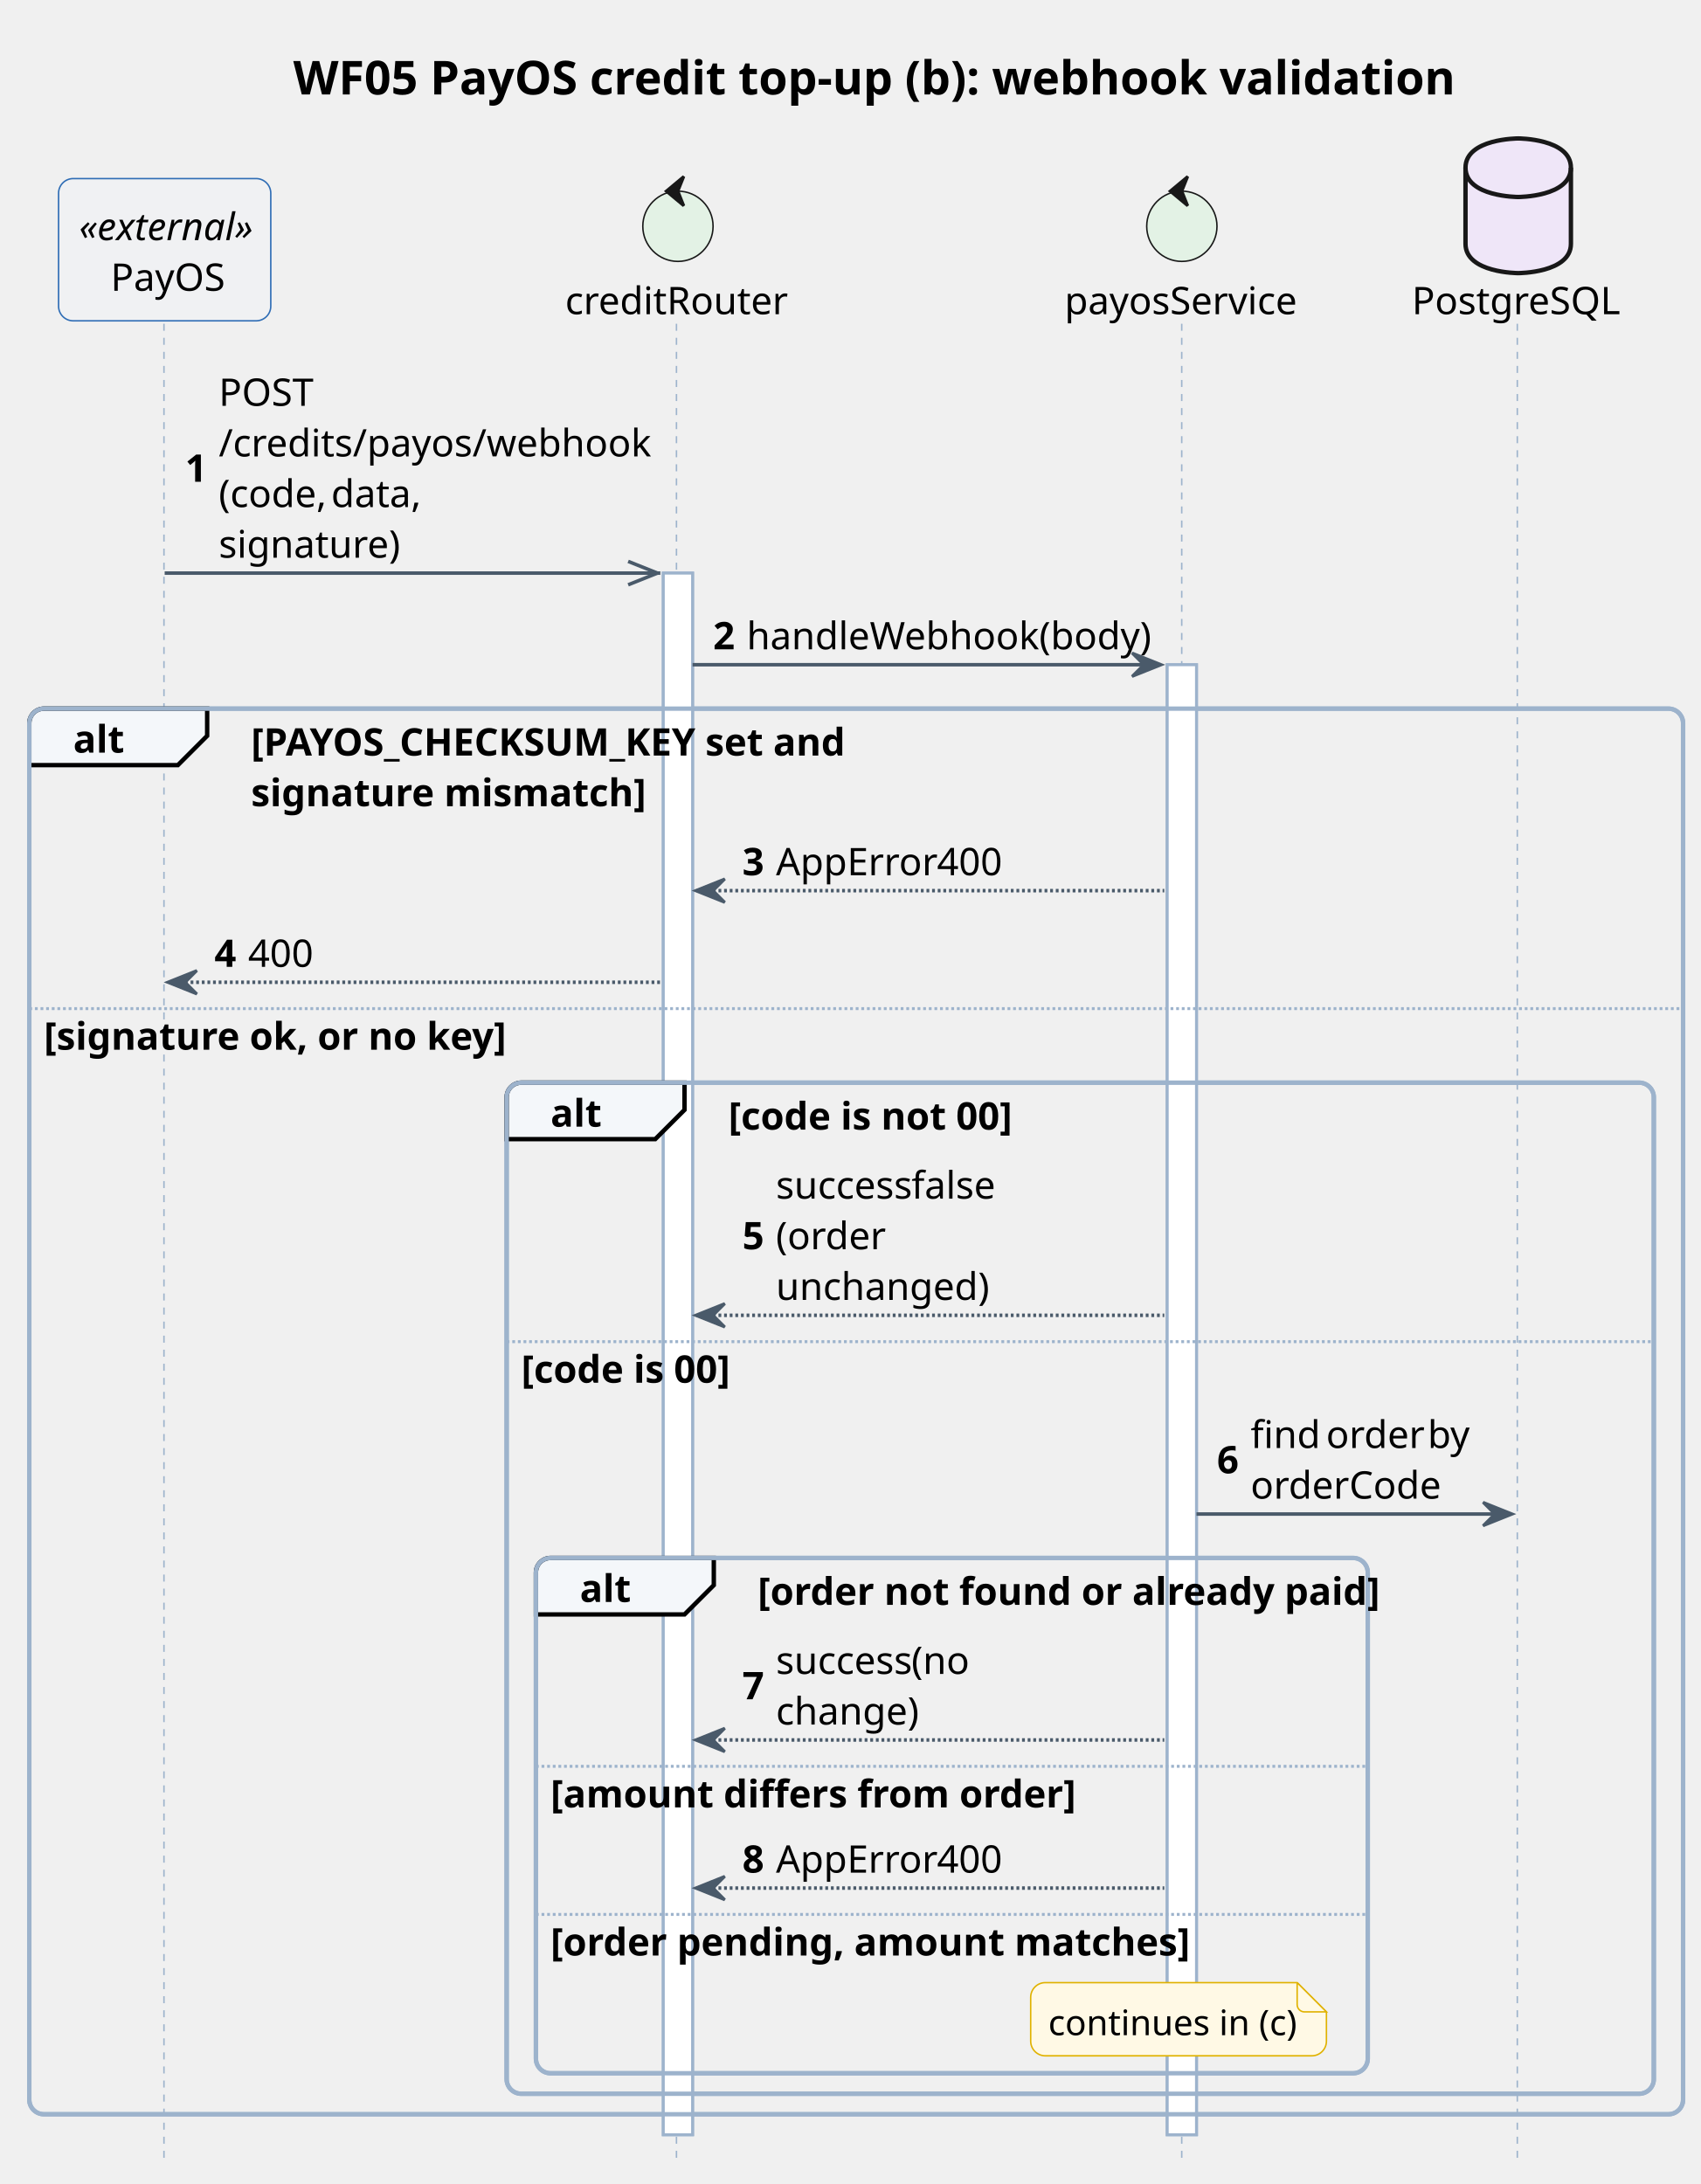
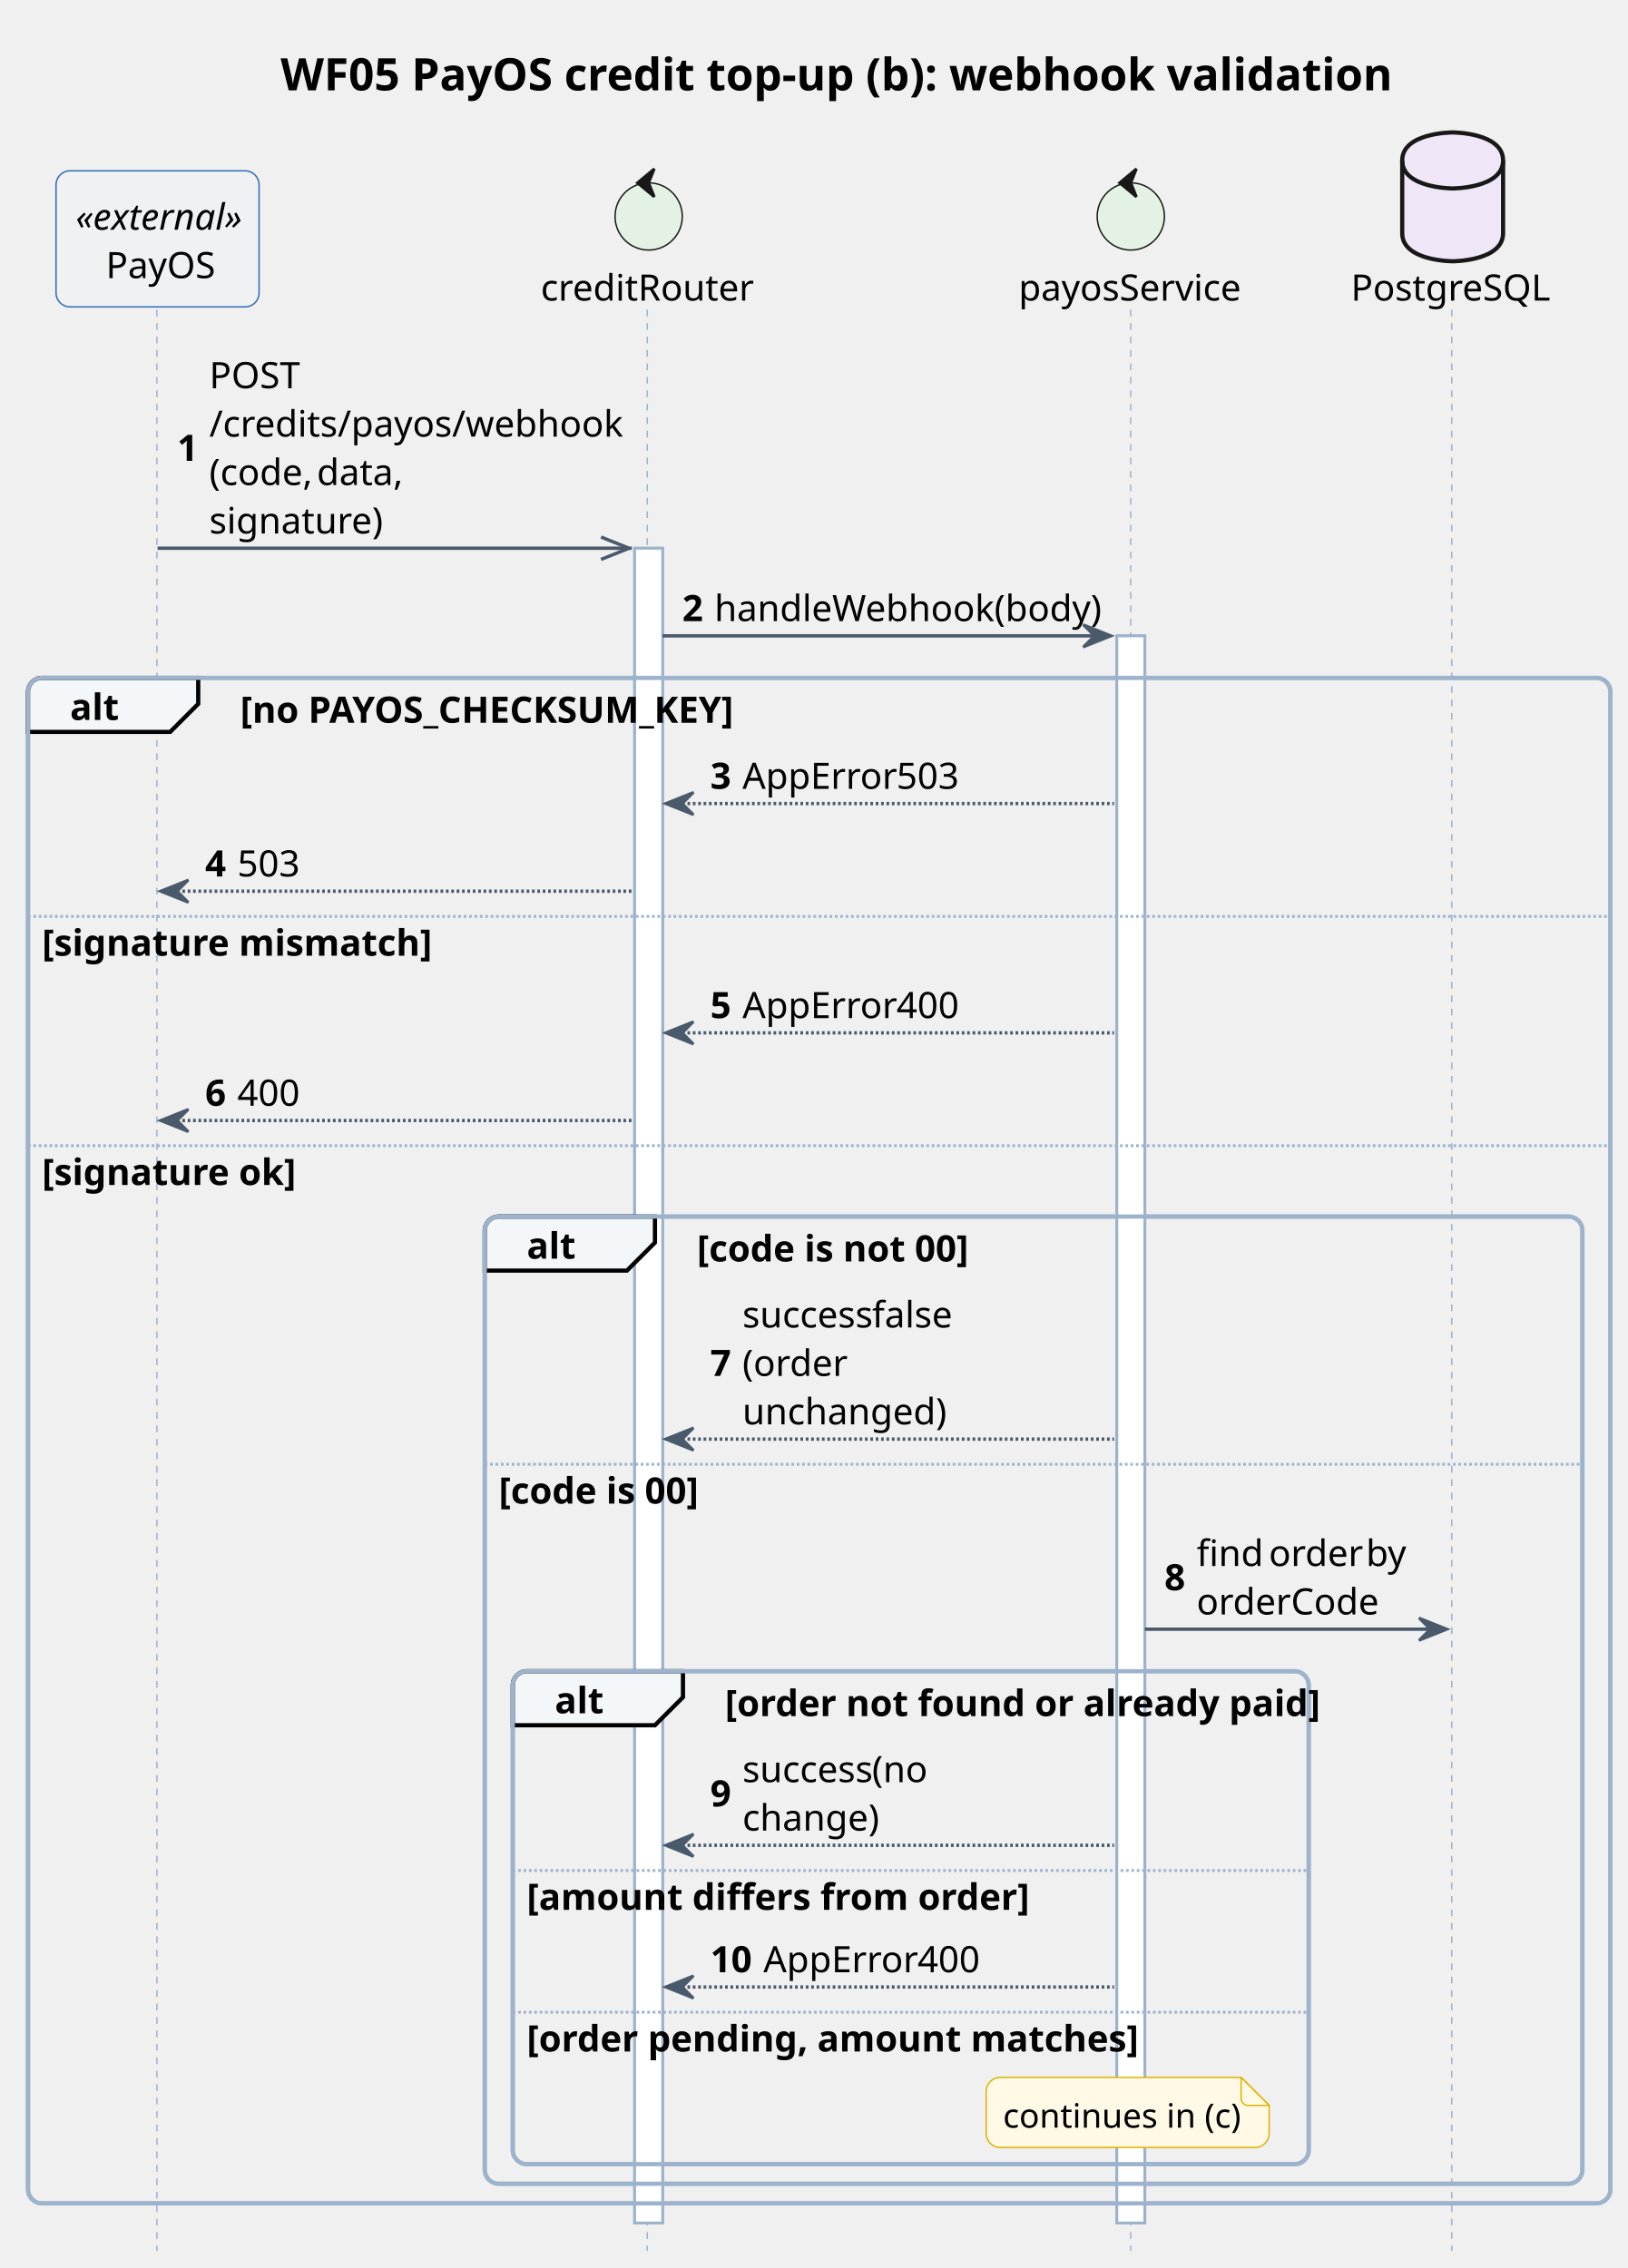
- <svg xmlns="http://www.w3.org/2000/svg" contentStyleType="text/css" height="1554.167px" preserveAspectRatio="none" style="width:1210px;height:1554px;background:#FFFFFF;" version="1.1" viewBox="0 0 1210 1554" width="1210.417px" zoomAndPan="magnify">
+ <svg xmlns="http://www.w3.org/2000/svg" contentStyleType="text/css" height="1687.5px" preserveAspectRatio="none" style="width:1210px;height:1687px;background:#FFFFFF;" version="1.1" viewBox="0 0 1210 1687" width="1210.417px" zoomAndPan="magnify">
  <defs />
  <g>
    <text fill="#000000" font-family="Segoe UI" font-size="33.333" font-weight="bold" lengthAdjust="spacing" textLength="798.942" x="208.66" y="67.22">WF05 PayOS credit top-up (b): webhook validation</text>
-     <rect fill="#FFFFFF" height="1111.174" style="stroke:#9DB3CC;stroke-width:2.083;" width="20.833" x="471.934" y="407.784" />
-     <rect fill="#FFFFFF" height="1045.984" style="stroke:#9DB3CC;stroke-width:2.083;" width="20.833" x="830.468" y="472.974" />
-     <rect fill="none" height="1000.151" rx="10.417" ry="10.417" style="stroke:#9DB3CC;stroke-width:3.125;" width="1176.679" x="20.833" y="504.224" />
-     <rect fill="none" height="719.429" rx="10.417" ry="10.417" style="stroke:#9DB3CC;stroke-width:3.125;" width="816.208" x="360.471" y="770.361" />
-     <rect fill="none" height="366.663" rx="10.417" ry="10.417" style="stroke:#9DB3CC;stroke-width:3.125;" width="591.853" x="381.304" y="1108.545" />
-     <line style="stroke:#9DB3CC;stroke-width:1.042;stroke-dasharray:5.0,5.0;" x1="116.667" x2="116.667" y1="230.359" y2="1539.791" />
-     <line style="stroke:#9DB3CC;stroke-width:1.042;stroke-dasharray:5.0,5.0;" x1="481.304" x2="481.304" y1="230.359" y2="1539.791" />
-     <line style="stroke:#9DB3CC;stroke-width:1.042;stroke-dasharray:5.0,5.0;" x1="840.797" x2="840.797" y1="230.359" y2="1539.791" />
-     <line style="stroke:#9DB3CC;stroke-width:1.042;stroke-dasharray:5.0,5.0;" x1="1079.557" x2="1079.557" y1="230.359" y2="1539.791" />
+     <rect fill="#FFFFFF" height="1245.719" style="stroke:#9DB3CC;stroke-width:2.083;" width="20.833" x="471.934" y="407.784" />
+     <rect fill="#FFFFFF" height="1180.53" style="stroke:#9DB3CC;stroke-width:2.083;" width="20.833" x="830.468" y="472.974" />
+     <rect fill="none" height="1134.697" rx="10.417" ry="10.417" style="stroke:#9DB3CC;stroke-width:3.125;" width="1176.679" x="20.833" y="504.224" />
+     <rect fill="none" height="719.429" rx="10.417" ry="10.417" style="stroke:#9DB3CC;stroke-width:3.125;" width="816.208" x="360.471" y="904.907" />
+     <rect fill="none" height="366.663" rx="10.417" ry="10.417" style="stroke:#9DB3CC;stroke-width:3.125;" width="591.853" x="381.304" y="1243.091" />
+     <line style="stroke:#9DB3CC;stroke-width:1.042;stroke-dasharray:5.0,5.0;" x1="116.667" x2="116.667" y1="230.359" y2="1674.337" />
+     <line style="stroke:#9DB3CC;stroke-width:1.042;stroke-dasharray:5.0,5.0;" x1="481.304" x2="481.304" y1="230.359" y2="1674.337" />
+     <line style="stroke:#9DB3CC;stroke-width:1.042;stroke-dasharray:5.0,5.0;" x1="840.797" x2="840.797" y1="230.359" y2="1674.337" />
+     <line style="stroke:#9DB3CC;stroke-width:1.042;stroke-dasharray:5.0,5.0;" x1="1079.557" x2="1079.557" y1="230.359" y2="1674.337" />
    <rect fill="#F0F1F3" height="101.213" rx="10.417" ry="10.417" style="stroke:#2F6DB5;stroke-width:1.042;" width="150.989" x="41.667" y="127.063" />
    <text fill="#000000" font-family="Segoe UI" font-size="27.083" font-style="italic" lengthAdjust="spacing" textLength="121.822" x="56.25" y="170.872">«external»</text>
    <text fill="#000000" font-family="Segoe UI" font-size="27.083" lengthAdjust="spacing" textLength="76.859" x="78.731" y="206.895">PayOS</text>
    <text fill="#000000" font-family="Segoe UI" font-size="27.083" lengthAdjust="spacing" textLength="147.927" x="402.137" y="223.562">creditRouter</text>
    <ellipse cx="482.351" cy="161.003" fill="#E3F2E5" rx="25" ry="25" style="stroke:#181818;stroke-width:1.042;" />
    <polygon fill="#181818" points="474.017,136.003,486.517,125.586,482.351,136.003,486.517,146.419,474.017,136.003" style="stroke:#181818;stroke-width:2.083;" />
    <text fill="#000000" font-family="Segoe UI" font-size="27.083" lengthAdjust="spacing" textLength="154.341" x="757.464" y="223.562">payosService</text>
    <ellipse cx="840.884" cy="161.003" fill="#E3F2E5" rx="25" ry="25" style="stroke:#181818;stroke-width:1.042;" />
    <polygon fill="#181818" points="832.551,136.003,845.051,125.586,840.884,136.003,845.051,146.419,832.551,136.003" style="stroke:#181818;stroke-width:2.083;" />
    <text fill="#000000" font-family="Segoe UI" font-size="27.083" lengthAdjust="spacing" textLength="138.789" x="1004.557" y="223.562">PostgreSQL</text>
    <path d="M1042.701,119.336 C1042.701,98.503 1080.201,98.503 1080.201,98.503 C1080.201,98.503 1117.701,98.503 1117.701,119.336 L1117.701,173.503 C1117.701,194.336 1080.201,194.336 1080.201,194.336 C1080.201,194.336 1042.701,194.336 1042.701,173.503 L1042.701,119.336 " fill="#EFE6F8" style="stroke:#181818;stroke-width:3.125;" />
    <path d="M1042.701,119.336 C1042.701,140.169 1080.201,140.169 1080.201,140.169 C1080.201,140.169 1117.701,140.169 1117.701,119.336 " fill="none" style="stroke:#181818;stroke-width:3.125;" />
-     <rect fill="#FFFFFF" height="1111.174" style="stroke:#9DB3CC;stroke-width:2.083;" width="20.833" x="471.934" y="407.784" />
-     <rect fill="#FFFFFF" height="1045.984" style="stroke:#9DB3CC;stroke-width:2.083;" width="20.833" x="830.468" y="472.974" />
+     <rect fill="#FFFFFF" height="1245.719" style="stroke:#9DB3CC;stroke-width:2.083;" width="20.833" x="471.934" y="407.784" />
+     <rect fill="#FFFFFF" height="1180.53" style="stroke:#9DB3CC;stroke-width:2.083;" width="20.833" x="830.468" y="472.974" />
    <line style="stroke:#4A5A6A;stroke-width:2.5;" x1="467.767" x2="446.934" y1="407.784" y2="399.451" />
    <line style="stroke:#4A5A6A;stroke-width:2.5;" x1="467.767" x2="446.934" y1="407.784" y2="416.117" />
    <line style="stroke:#4A5A6A;stroke-width:2.5;" x1="117.161" x2="469.851" y1="407.784" y2="407.784" />
    <text fill="#000000" font-family="Segoe UI" font-size="27.083" font-weight="bold" lengthAdjust="spacing" textLength="15.578" x="131.744" y="342.786">1</text>
    <text fill="#000000" font-family="Segoe UI" font-size="27.083" lengthAdjust="spacing" textLength="64.164" x="155.656" y="288.751">POST</text>
    <text fill="#000000" font-family="Segoe UI" font-size="27.083" lengthAdjust="spacing" textLength="291.278" x="155.656" y="324.774">/credits/payos/webhook</text>
    <text fill="#000000" font-family="Segoe UI" font-size="27.083" lengthAdjust="spacing" textLength="72.535" x="155.656" y="360.797">(code,</text>
    <text fill="#000000" font-family="Segoe UI" font-size="27.083" lengthAdjust="spacing" textLength="7.419" x="228.191" y="360.797"> </text>
    <text fill="#000000" font-family="Segoe UI" font-size="27.083" lengthAdjust="spacing" textLength="58.557" x="235.61" y="360.797">data,</text>
    <text fill="#000000" font-family="Segoe UI" font-size="27.083" lengthAdjust="spacing" textLength="119.362" x="155.656" y="396.82">signature)</text>
    <polygon fill="#4A5A6A" points="805.468,464.64,826.301,472.974,805.468,481.307,813.801,472.974" style="stroke:#4A5A6A;stroke-width:2.083;" />
    <line style="stroke:#4A5A6A;stroke-width:2.5;" x1="492.767" x2="817.968" y1="472.974" y2="472.974" />
    <text fill="#000000" font-family="Segoe UI" font-size="27.083" font-weight="bold" lengthAdjust="spacing" textLength="15.578" x="507.351" y="462.01">2</text>
    <text fill="#000000" font-family="Segoe UI" font-size="27.083" lengthAdjust="spacing" textLength="274.205" x="531.262" y="462.01">handleWebhook(body)</text>
    <path d="M31.25,504.224 L147.393,504.224 L147.393,523.58 L126.559,544.413 L20.833,544.413 L20.833,514.64 A10.417,10.417 0 0 1 31.25,504.224 " fill="#F4F7FA" style="stroke:#000000;stroke-width:3.125;" />
-     <rect fill="none" height="1000.151" rx="10.417" ry="10.417" style="stroke:#9DB3CC;stroke-width:3.125;" width="1176.679" x="20.833" y="504.224" />
+     <rect fill="none" height="1134.697" rx="10.417" ry="10.417" style="stroke:#9DB3CC;stroke-width:3.125;" width="1176.679" x="20.833" y="504.224" />
    <text fill="#000000" font-family="Segoe UI" font-size="27.083" font-weight="bold" lengthAdjust="spacing" textLength="32.809" x="52.083" y="535.533">alt</text>
-     <text fill="#000000" font-family="Segoe UI" font-size="27.083" font-weight="bold" lengthAdjust="spacing" textLength="415.745" x="178.643" y="537.616">[PAYOS_CHECKSUM_KEY set and</text>
-     <text fill="#000000" font-family="Segoe UI" font-size="27.083" font-weight="bold" lengthAdjust="spacing" textLength="260.809" x="178.643" y="573.639">signature mismatch]</text>
-     <polygon fill="#4A5A6A" points="515.684,625.399,494.851,633.732,515.684,642.065,507.351,633.732" style="stroke:#4A5A6A;stroke-width:2.083;" />
-     <line style="stroke:#4A5A6A;stroke-width:2.5;stroke-dasharray:2.0,2.0;" x1="503.184" x2="828.384" y1="633.732" y2="633.732" />
-     <text fill="#000000" font-family="Segoe UI" font-size="27.083" font-weight="bold" lengthAdjust="spacing" textLength="15.578" x="528.184" y="622.768">3</text>
-     <text fill="#000000" font-family="Segoe UI" font-size="27.083" lengthAdjust="spacing" textLength="107.13" x="552.096" y="622.768">AppError</text>
-     <text fill="#000000" font-family="Segoe UI" font-size="27.083" lengthAdjust="spacing" textLength="7.419" x="659.226" y="622.768"> </text>
-     <text fill="#000000" font-family="Segoe UI" font-size="27.083" lengthAdjust="spacing" textLength="43.799" x="666.644" y="622.768">400</text>
-     <polygon fill="#4A5A6A" points="140.078,690.588,119.244,698.922,140.078,707.255,131.744,698.922" style="stroke:#4A5A6A;stroke-width:2.083;" />
-     <line style="stroke:#4A5A6A;stroke-width:2.5;stroke-dasharray:2.0,2.0;" x1="127.578" x2="469.851" y1="698.922" y2="698.922" />
-     <text fill="#000000" font-family="Segoe UI" font-size="27.083" font-weight="bold" lengthAdjust="spacing" textLength="15.578" x="152.578" y="687.958">4</text>
-     <text fill="#000000" font-family="Segoe UI" font-size="27.083" lengthAdjust="spacing" textLength="43.799" x="176.489" y="687.958">400</text>
-     <line style="stroke:#9DB3CC;stroke-width:2.083;stroke-dasharray:2.0,2.0;" x1="20.833" x2="1197.512" y1="717.672" y2="717.672" />
-     <text fill="#000000" font-family="Segoe UI" font-size="27.083" font-weight="bold" lengthAdjust="spacing" textLength="313.257" x="31.25" y="746.897">[signature ok, or no key]</text>
-     <path d="M370.887,770.361 L487.03,770.361 L487.03,789.718 L466.197,810.551 L360.471,810.551 L360.471,780.778 A10.417,10.417 0 0 1 370.887,770.361 " fill="#F4F7FA" style="stroke:#000000;stroke-width:3.125;" />
-     <rect fill="none" height="719.429" rx="10.417" ry="10.417" style="stroke:#9DB3CC;stroke-width:3.125;" width="816.208" x="360.471" y="770.361" />
-     <text fill="#000000" font-family="Segoe UI" font-size="27.083" font-weight="bold" lengthAdjust="spacing" textLength="32.809" x="391.721" y="801.67">alt</text>
-     <text fill="#000000" font-family="Segoe UI" font-size="27.083" font-weight="bold" lengthAdjust="spacing" textLength="197.637" x="518.28" y="803.754">[code is not 00]</text>
-     <polygon fill="#4A5A6A" points="515.684,927.559,494.851,935.893,515.684,944.226,507.351,935.893" style="stroke:#4A5A6A;stroke-width:2.083;" />
-     <line style="stroke:#4A5A6A;stroke-width:2.5;stroke-dasharray:2.0,2.0;" x1="503.184" x2="828.384" y1="935.893" y2="935.893" />
-     <text fill="#000000" font-family="Segoe UI" font-size="27.083" font-weight="bold" lengthAdjust="spacing" textLength="15.578" x="528.184" y="888.906">5</text>
-     <text fill="#000000" font-family="Segoe UI" font-size="27.083" lengthAdjust="spacing" textLength="88.986" x="552.096" y="852.883">success</text>
-     <text fill="#000000" font-family="Segoe UI" font-size="27.083" lengthAdjust="spacing" textLength="7.419" x="641.082" y="852.883"> </text>
-     <text fill="#000000" font-family="Segoe UI" font-size="27.083" lengthAdjust="spacing" textLength="54.471" x="648.501" y="852.883">false</text>
-     <text fill="#000000" font-family="Segoe UI" font-size="27.083" lengthAdjust="spacing" textLength="72.985" x="552.096" y="888.906">(order</text>
-     <text fill="#000000" font-family="Segoe UI" font-size="27.083" lengthAdjust="spacing" textLength="141.83" x="552.096" y="924.929">unchanged)</text>
-     <line style="stroke:#9DB3CC;stroke-width:2.083;stroke-dasharray:2.0,2.0;" x1="360.471" x2="1176.679" y1="954.643" y2="954.643" />
-     <text fill="#000000" font-family="Segoe UI" font-size="27.083" font-weight="bold" lengthAdjust="spacing" textLength="146.684" x="370.887" y="983.868">[code is 00]</text>
-     <polygon fill="#4A5A6A" points="1055.201,1068.962,1076.034,1077.295,1055.201,1085.628,1063.534,1077.295" style="stroke:#4A5A6A;stroke-width:2.083;" />
-     <line style="stroke:#4A5A6A;stroke-width:2.5;" x1="851.301" x2="1067.701" y1="1077.295" y2="1077.295" />
-     <text fill="#000000" font-family="Segoe UI" font-size="27.083" font-weight="bold" lengthAdjust="spacing" textLength="15.578" x="865.884" y="1048.32">6</text>
-     <text fill="#000000" font-family="Segoe UI" font-size="27.083" lengthAdjust="spacing" textLength="46.311" x="889.796" y="1030.308">find</text>
-     <text fill="#000000" font-family="Segoe UI" font-size="27.083" lengthAdjust="spacing" textLength="7.419" x="936.107" y="1030.308"> </text>
-     <text fill="#000000" font-family="Segoe UI" font-size="27.083" lengthAdjust="spacing" textLength="64.812" x="943.526" y="1030.308">order</text>
-     <text fill="#000000" font-family="Segoe UI" font-size="27.083" lengthAdjust="spacing" textLength="7.419" x="1008.338" y="1030.308"> </text>
-     <text fill="#000000" font-family="Segoe UI" font-size="27.083" lengthAdjust="spacing" textLength="29.027" x="1015.757" y="1030.308">by</text>
-     <text fill="#000000" font-family="Segoe UI" font-size="27.083" lengthAdjust="spacing" textLength="127.561" x="889.796" y="1066.331">orderCode</text>
-     <path d="M391.721,1108.545 L507.863,1108.545 L507.863,1127.901 L487.03,1148.735 L381.304,1148.735 L381.304,1118.962 A10.417,10.417 0 0 1 391.721,1108.545 " fill="#F4F7FA" style="stroke:#000000;stroke-width:3.125;" />
-     <rect fill="none" height="366.663" rx="10.417" ry="10.417" style="stroke:#9DB3CC;stroke-width:3.125;" width="591.853" x="381.304" y="1108.545" />
-     <text fill="#000000" font-family="Segoe UI" font-size="27.083" font-weight="bold" lengthAdjust="spacing" textLength="32.809" x="412.554" y="1139.854">alt</text>
-     <text fill="#000000" font-family="Segoe UI" font-size="27.083" font-weight="bold" lengthAdjust="spacing" textLength="423.627" x="539.113" y="1141.937">[order not found or already paid]</text>
-     <polygon fill="#4A5A6A" points="515.684,1229.72,494.851,1238.053,515.684,1246.387,507.351,1238.053" style="stroke:#4A5A6A;stroke-width:2.083;" />
-     <line style="stroke:#4A5A6A;stroke-width:2.5;stroke-dasharray:2.0,2.0;" x1="503.184" x2="828.384" y1="1238.053" y2="1238.053" />
-     <text fill="#000000" font-family="Segoe UI" font-size="27.083" font-weight="bold" lengthAdjust="spacing" textLength="15.578" x="528.184" y="1209.078">7</text>
-     <text fill="#000000" font-family="Segoe UI" font-size="27.083" lengthAdjust="spacing" textLength="88.986" x="552.096" y="1191.066">success</text>
-     <text fill="#000000" font-family="Segoe UI" font-size="27.083" lengthAdjust="spacing" textLength="7.419" x="641.082" y="1191.066"> </text>
-     <text fill="#000000" font-family="Segoe UI" font-size="27.083" lengthAdjust="spacing" textLength="39.369" x="648.501" y="1191.066">(no</text>
-     <text fill="#000000" font-family="Segoe UI" font-size="27.083" lengthAdjust="spacing" textLength="95.228" x="552.096" y="1227.089">change)</text>
-     <line style="stroke:#9DB3CC;stroke-width:2.083;stroke-dasharray:2.0,2.0;" x1="381.304" x2="973.157" y1="1256.803" y2="1256.803" />
-     <text fill="#000000" font-family="Segoe UI" font-size="27.083" font-weight="bold" lengthAdjust="spacing" textLength="356.289" x="391.721" y="1286.029">[amount differs from order]</text>
-     <polygon fill="#4A5A6A" points="515.684,1335.099,494.851,1343.433,515.684,1351.766,507.351,1343.433" style="stroke:#4A5A6A;stroke-width:2.083;" />
-     <line style="stroke:#4A5A6A;stroke-width:2.5;stroke-dasharray:2.0,2.0;" x1="503.184" x2="828.384" y1="1343.433" y2="1343.433" />
-     <text fill="#000000" font-family="Segoe UI" font-size="27.083" font-weight="bold" lengthAdjust="spacing" textLength="15.578" x="528.184" y="1332.469">8</text>
-     <text fill="#000000" font-family="Segoe UI" font-size="27.083" lengthAdjust="spacing" textLength="107.13" x="552.096" y="1332.469">AppError</text>
-     <text fill="#000000" font-family="Segoe UI" font-size="27.083" lengthAdjust="spacing" textLength="7.419" x="659.226" y="1332.469"> </text>
-     <text fill="#000000" font-family="Segoe UI" font-size="27.083" lengthAdjust="spacing" textLength="43.799" x="666.644" y="1332.469">400</text>
-     <line style="stroke:#9DB3CC;stroke-width:2.083;stroke-dasharray:2.0,2.0;" x1="381.304" x2="973.157" y1="1362.183" y2="1362.183" />
-     <text fill="#000000" font-family="Segoe UI" font-size="27.083" font-weight="bold" lengthAdjust="spacing" textLength="429.776" x="391.721" y="1391.408">[order pending, amount matches]</text>
-     <path d="M733.333,1421.122 L733.333,1452.372 A10.417,10.417 0 0 0 743.75,1462.789 L933.333,1462.789 A10.417,10.417 0 0 0 943.75,1452.372 L943.75,1431.539 L922.917,1410.706 L743.75,1410.706 A10.417,10.417 0 0 0 733.333,1421.122 " fill="#FFF9E5" style="stroke:#E0B200;stroke-width:1.042;" />
-     <path d="M922.917,1410.706 L922.917,1426.331 A5.208,5.208 0 0 0 928.125,1431.539 L943.75,1431.539 L922.917,1410.706 " fill="#FFF9E5" style="stroke:#E0B200;stroke-width:1.042;" />
-     <text fill="#000000" font-family="Segoe UI" font-size="25" lengthAdjust="spacing" textLength="167.383" x="745.833" y="1448.1">continues in (c)</text>
+     <text fill="#000000" font-family="Segoe UI" font-size="27.083" font-weight="bold" lengthAdjust="spacing" textLength="366.379" x="178.643" y="537.616">[no PAYOS_CHECKSUM_KEY]</text>
+     <polygon fill="#4A5A6A" points="515.684,589.376,494.851,597.709,515.684,606.043,507.351,597.709" style="stroke:#4A5A6A;stroke-width:2.083;" />
+     <line style="stroke:#4A5A6A;stroke-width:2.5;stroke-dasharray:2.0,2.0;" x1="503.184" x2="828.384" y1="597.709" y2="597.709" />
+     <text fill="#000000" font-family="Segoe UI" font-size="27.083" font-weight="bold" lengthAdjust="spacing" textLength="15.578" x="528.184" y="586.745">3</text>
+     <text fill="#000000" font-family="Segoe UI" font-size="27.083" lengthAdjust="spacing" textLength="107.13" x="552.096" y="586.745">AppError</text>
+     <text fill="#000000" font-family="Segoe UI" font-size="27.083" lengthAdjust="spacing" textLength="7.419" x="659.226" y="586.745"> </text>
+     <text fill="#000000" font-family="Segoe UI" font-size="27.083" lengthAdjust="spacing" textLength="43.799" x="666.644" y="586.745">503</text>
+     <polygon fill="#4A5A6A" points="140.078,654.565,119.244,662.899,140.078,671.232,131.744,662.899" style="stroke:#4A5A6A;stroke-width:2.083;" />
+     <line style="stroke:#4A5A6A;stroke-width:2.5;stroke-dasharray:2.0,2.0;" x1="127.578" x2="469.851" y1="662.899" y2="662.899" />
+     <text fill="#000000" font-family="Segoe UI" font-size="27.083" font-weight="bold" lengthAdjust="spacing" textLength="15.578" x="152.578" y="651.935">4</text>
+     <text fill="#000000" font-family="Segoe UI" font-size="27.083" lengthAdjust="spacing" textLength="43.799" x="176.489" y="651.935">503</text>
+     <line style="stroke:#9DB3CC;stroke-width:2.083;stroke-dasharray:2.0,2.0;" x1="20.833" x2="1197.512" y1="681.649" y2="681.649" />
+     <text fill="#000000" font-family="Segoe UI" font-size="27.083" font-weight="bold" lengthAdjust="spacing" textLength="270.807" x="31.25" y="710.874">[signature mismatch]</text>
+     <polygon fill="#4A5A6A" points="515.684,759.945,494.851,768.278,515.684,776.611,507.351,768.278" style="stroke:#4A5A6A;stroke-width:2.083;" />
+     <line style="stroke:#4A5A6A;stroke-width:2.5;stroke-dasharray:2.0,2.0;" x1="503.184" x2="828.384" y1="768.278" y2="768.278" />
+     <text fill="#000000" font-family="Segoe UI" font-size="27.083" font-weight="bold" lengthAdjust="spacing" textLength="15.578" x="528.184" y="757.314">5</text>
+     <text fill="#000000" font-family="Segoe UI" font-size="27.083" lengthAdjust="spacing" textLength="107.13" x="552.096" y="757.314">AppError</text>
+     <text fill="#000000" font-family="Segoe UI" font-size="27.083" lengthAdjust="spacing" textLength="7.419" x="659.226" y="757.314"> </text>
+     <text fill="#000000" font-family="Segoe UI" font-size="27.083" lengthAdjust="spacing" textLength="43.799" x="666.644" y="757.314">400</text>
+     <polygon fill="#4A5A6A" points="140.078,825.134,119.244,833.468,140.078,841.801,131.744,833.468" style="stroke:#4A5A6A;stroke-width:2.083;" />
+     <line style="stroke:#4A5A6A;stroke-width:2.5;stroke-dasharray:2.0,2.0;" x1="127.578" x2="469.851" y1="833.468" y2="833.468" />
+     <text fill="#000000" font-family="Segoe UI" font-size="27.083" font-weight="bold" lengthAdjust="spacing" textLength="15.578" x="152.578" y="822.504">6</text>
+     <text fill="#000000" font-family="Segoe UI" font-size="27.083" lengthAdjust="spacing" textLength="43.799" x="176.489" y="822.504">400</text>
+     <line style="stroke:#9DB3CC;stroke-width:2.083;stroke-dasharray:2.0,2.0;" x1="20.833" x2="1197.512" y1="852.218" y2="852.218" />
+     <text fill="#000000" font-family="Segoe UI" font-size="27.083" font-weight="bold" lengthAdjust="spacing" textLength="178.858" x="31.25" y="881.443">[signature ok]</text>
+     <path d="M370.887,904.907 L487.03,904.907 L487.03,924.264 L466.197,945.097 L360.471,945.097 L360.471,915.324 A10.417,10.417 0 0 1 370.887,904.907 " fill="#F4F7FA" style="stroke:#000000;stroke-width:3.125;" />
+     <rect fill="none" height="719.429" rx="10.417" ry="10.417" style="stroke:#9DB3CC;stroke-width:3.125;" width="816.208" x="360.471" y="904.907" />
+     <text fill="#000000" font-family="Segoe UI" font-size="27.083" font-weight="bold" lengthAdjust="spacing" textLength="32.809" x="391.721" y="936.216">alt</text>
+     <text fill="#000000" font-family="Segoe UI" font-size="27.083" font-weight="bold" lengthAdjust="spacing" textLength="197.637" x="518.28" y="938.3">[code is not 00]</text>
+     <polygon fill="#4A5A6A" points="515.684,1062.105,494.851,1070.439,515.684,1078.772,507.351,1070.439" style="stroke:#4A5A6A;stroke-width:2.083;" />
+     <line style="stroke:#4A5A6A;stroke-width:2.5;stroke-dasharray:2.0,2.0;" x1="503.184" x2="828.384" y1="1070.439" y2="1070.439" />
+     <text fill="#000000" font-family="Segoe UI" font-size="27.083" font-weight="bold" lengthAdjust="spacing" textLength="15.578" x="528.184" y="1023.452">7</text>
+     <text fill="#000000" font-family="Segoe UI" font-size="27.083" lengthAdjust="spacing" textLength="88.986" x="552.096" y="987.429">success</text>
+     <text fill="#000000" font-family="Segoe UI" font-size="27.083" lengthAdjust="spacing" textLength="7.419" x="641.082" y="987.429"> </text>
+     <text fill="#000000" font-family="Segoe UI" font-size="27.083" lengthAdjust="spacing" textLength="54.471" x="648.501" y="987.429">false</text>
+     <text fill="#000000" font-family="Segoe UI" font-size="27.083" lengthAdjust="spacing" textLength="72.985" x="552.096" y="1023.452">(order</text>
+     <text fill="#000000" font-family="Segoe UI" font-size="27.083" lengthAdjust="spacing" textLength="141.83" x="552.096" y="1059.475">unchanged)</text>
+     <line style="stroke:#9DB3CC;stroke-width:2.083;stroke-dasharray:2.0,2.0;" x1="360.471" x2="1176.679" y1="1089.189" y2="1089.189" />
+     <text fill="#000000" font-family="Segoe UI" font-size="27.083" font-weight="bold" lengthAdjust="spacing" textLength="146.684" x="370.887" y="1118.414">[code is 00]</text>
+     <polygon fill="#4A5A6A" points="1055.201,1203.507,1076.034,1211.841,1055.201,1220.174,1063.534,1211.841" style="stroke:#4A5A6A;stroke-width:2.083;" />
+     <line style="stroke:#4A5A6A;stroke-width:2.5;" x1="851.301" x2="1067.701" y1="1211.841" y2="1211.841" />
+     <text fill="#000000" font-family="Segoe UI" font-size="27.083" font-weight="bold" lengthAdjust="spacing" textLength="15.578" x="865.884" y="1182.865">8</text>
+     <text fill="#000000" font-family="Segoe UI" font-size="27.083" lengthAdjust="spacing" textLength="46.311" x="889.796" y="1164.854">find</text>
+     <text fill="#000000" font-family="Segoe UI" font-size="27.083" lengthAdjust="spacing" textLength="7.419" x="936.107" y="1164.854"> </text>
+     <text fill="#000000" font-family="Segoe UI" font-size="27.083" lengthAdjust="spacing" textLength="64.812" x="943.526" y="1164.854">order</text>
+     <text fill="#000000" font-family="Segoe UI" font-size="27.083" lengthAdjust="spacing" textLength="7.419" x="1008.338" y="1164.854"> </text>
+     <text fill="#000000" font-family="Segoe UI" font-size="27.083" lengthAdjust="spacing" textLength="29.027" x="1015.757" y="1164.854">by</text>
+     <text fill="#000000" font-family="Segoe UI" font-size="27.083" lengthAdjust="spacing" textLength="127.561" x="889.796" y="1200.877">orderCode</text>
+     <path d="M391.721,1243.091 L507.863,1243.091 L507.863,1262.447 L487.03,1283.28 L381.304,1283.28 L381.304,1253.507 A10.417,10.417 0 0 1 391.721,1243.091 " fill="#F4F7FA" style="stroke:#000000;stroke-width:3.125;" />
+     <rect fill="none" height="366.663" rx="10.417" ry="10.417" style="stroke:#9DB3CC;stroke-width:3.125;" width="591.853" x="381.304" y="1243.091" />
+     <text fill="#000000" font-family="Segoe UI" font-size="27.083" font-weight="bold" lengthAdjust="spacing" textLength="32.809" x="412.554" y="1274.4">alt</text>
+     <text fill="#000000" font-family="Segoe UI" font-size="27.083" font-weight="bold" lengthAdjust="spacing" textLength="423.627" x="539.113" y="1276.483">[order not found or already paid]</text>
+     <polygon fill="#4A5A6A" points="515.684,1364.266,494.851,1372.599,515.684,1380.933,507.351,1372.599" style="stroke:#4A5A6A;stroke-width:2.083;" />
+     <line style="stroke:#4A5A6A;stroke-width:2.5;stroke-dasharray:2.0,2.0;" x1="503.184" x2="828.384" y1="1372.599" y2="1372.599" />
+     <text fill="#000000" font-family="Segoe UI" font-size="27.083" font-weight="bold" lengthAdjust="spacing" textLength="15.578" x="528.184" y="1343.624">9</text>
+     <text fill="#000000" font-family="Segoe UI" font-size="27.083" lengthAdjust="spacing" textLength="88.986" x="552.096" y="1325.612">success</text>
+     <text fill="#000000" font-family="Segoe UI" font-size="27.083" lengthAdjust="spacing" textLength="7.419" x="641.082" y="1325.612"> </text>
+     <text fill="#000000" font-family="Segoe UI" font-size="27.083" lengthAdjust="spacing" textLength="39.369" x="648.501" y="1325.612">(no</text>
+     <text fill="#000000" font-family="Segoe UI" font-size="27.083" lengthAdjust="spacing" textLength="95.228" x="552.096" y="1361.635">change)</text>
+     <line style="stroke:#9DB3CC;stroke-width:2.083;stroke-dasharray:2.0,2.0;" x1="381.304" x2="973.157" y1="1391.349" y2="1391.349" />
+     <text fill="#000000" font-family="Segoe UI" font-size="27.083" font-weight="bold" lengthAdjust="spacing" textLength="356.289" x="391.721" y="1420.575">[amount differs from order]</text>
+     <polygon fill="#4A5A6A" points="515.684,1469.645,494.851,1477.978,515.684,1486.312,507.351,1477.978" style="stroke:#4A5A6A;stroke-width:2.083;" />
+     <line style="stroke:#4A5A6A;stroke-width:2.5;stroke-dasharray:2.0,2.0;" x1="503.184" x2="828.384" y1="1477.978" y2="1477.978" />
+     <text fill="#000000" font-family="Segoe UI" font-size="27.083" font-weight="bold" lengthAdjust="spacing" textLength="31.156" x="528.184" y="1467.015">10</text>
+     <text fill="#000000" font-family="Segoe UI" font-size="27.083" lengthAdjust="spacing" textLength="107.13" x="567.674" y="1467.015">AppError</text>
+     <text fill="#000000" font-family="Segoe UI" font-size="27.083" lengthAdjust="spacing" textLength="7.419" x="674.804" y="1467.015"> </text>
+     <text fill="#000000" font-family="Segoe UI" font-size="27.083" lengthAdjust="spacing" textLength="43.799" x="682.222" y="1467.015">400</text>
+     <line style="stroke:#9DB3CC;stroke-width:2.083;stroke-dasharray:2.0,2.0;" x1="381.304" x2="973.157" y1="1496.728" y2="1496.728" />
+     <text fill="#000000" font-family="Segoe UI" font-size="27.083" font-weight="bold" lengthAdjust="spacing" textLength="429.776" x="391.721" y="1525.954">[order pending, amount matches]</text>
+     <path d="M733.333,1555.668 L733.333,1586.918 A10.417,10.417 0 0 0 743.75,1597.335 L933.333,1597.335 A10.417,10.417 0 0 0 943.75,1586.918 L943.75,1566.085 L922.917,1545.252 L743.75,1545.252 A10.417,10.417 0 0 0 733.333,1555.668 " fill="#FFF9E5" style="stroke:#E0B200;stroke-width:1.042;" />
+     <path d="M922.917,1545.252 L922.917,1560.877 A5.208,5.208 0 0 0 928.125,1566.085 L943.75,1566.085 L922.917,1545.252 " fill="#FFF9E5" style="stroke:#E0B200;stroke-width:1.042;" />
+     <text fill="#000000" font-family="Segoe UI" font-size="25" lengthAdjust="spacing" textLength="167.383" x="745.833" y="1582.646">continues in (c)</text>
  </g>
</svg>
